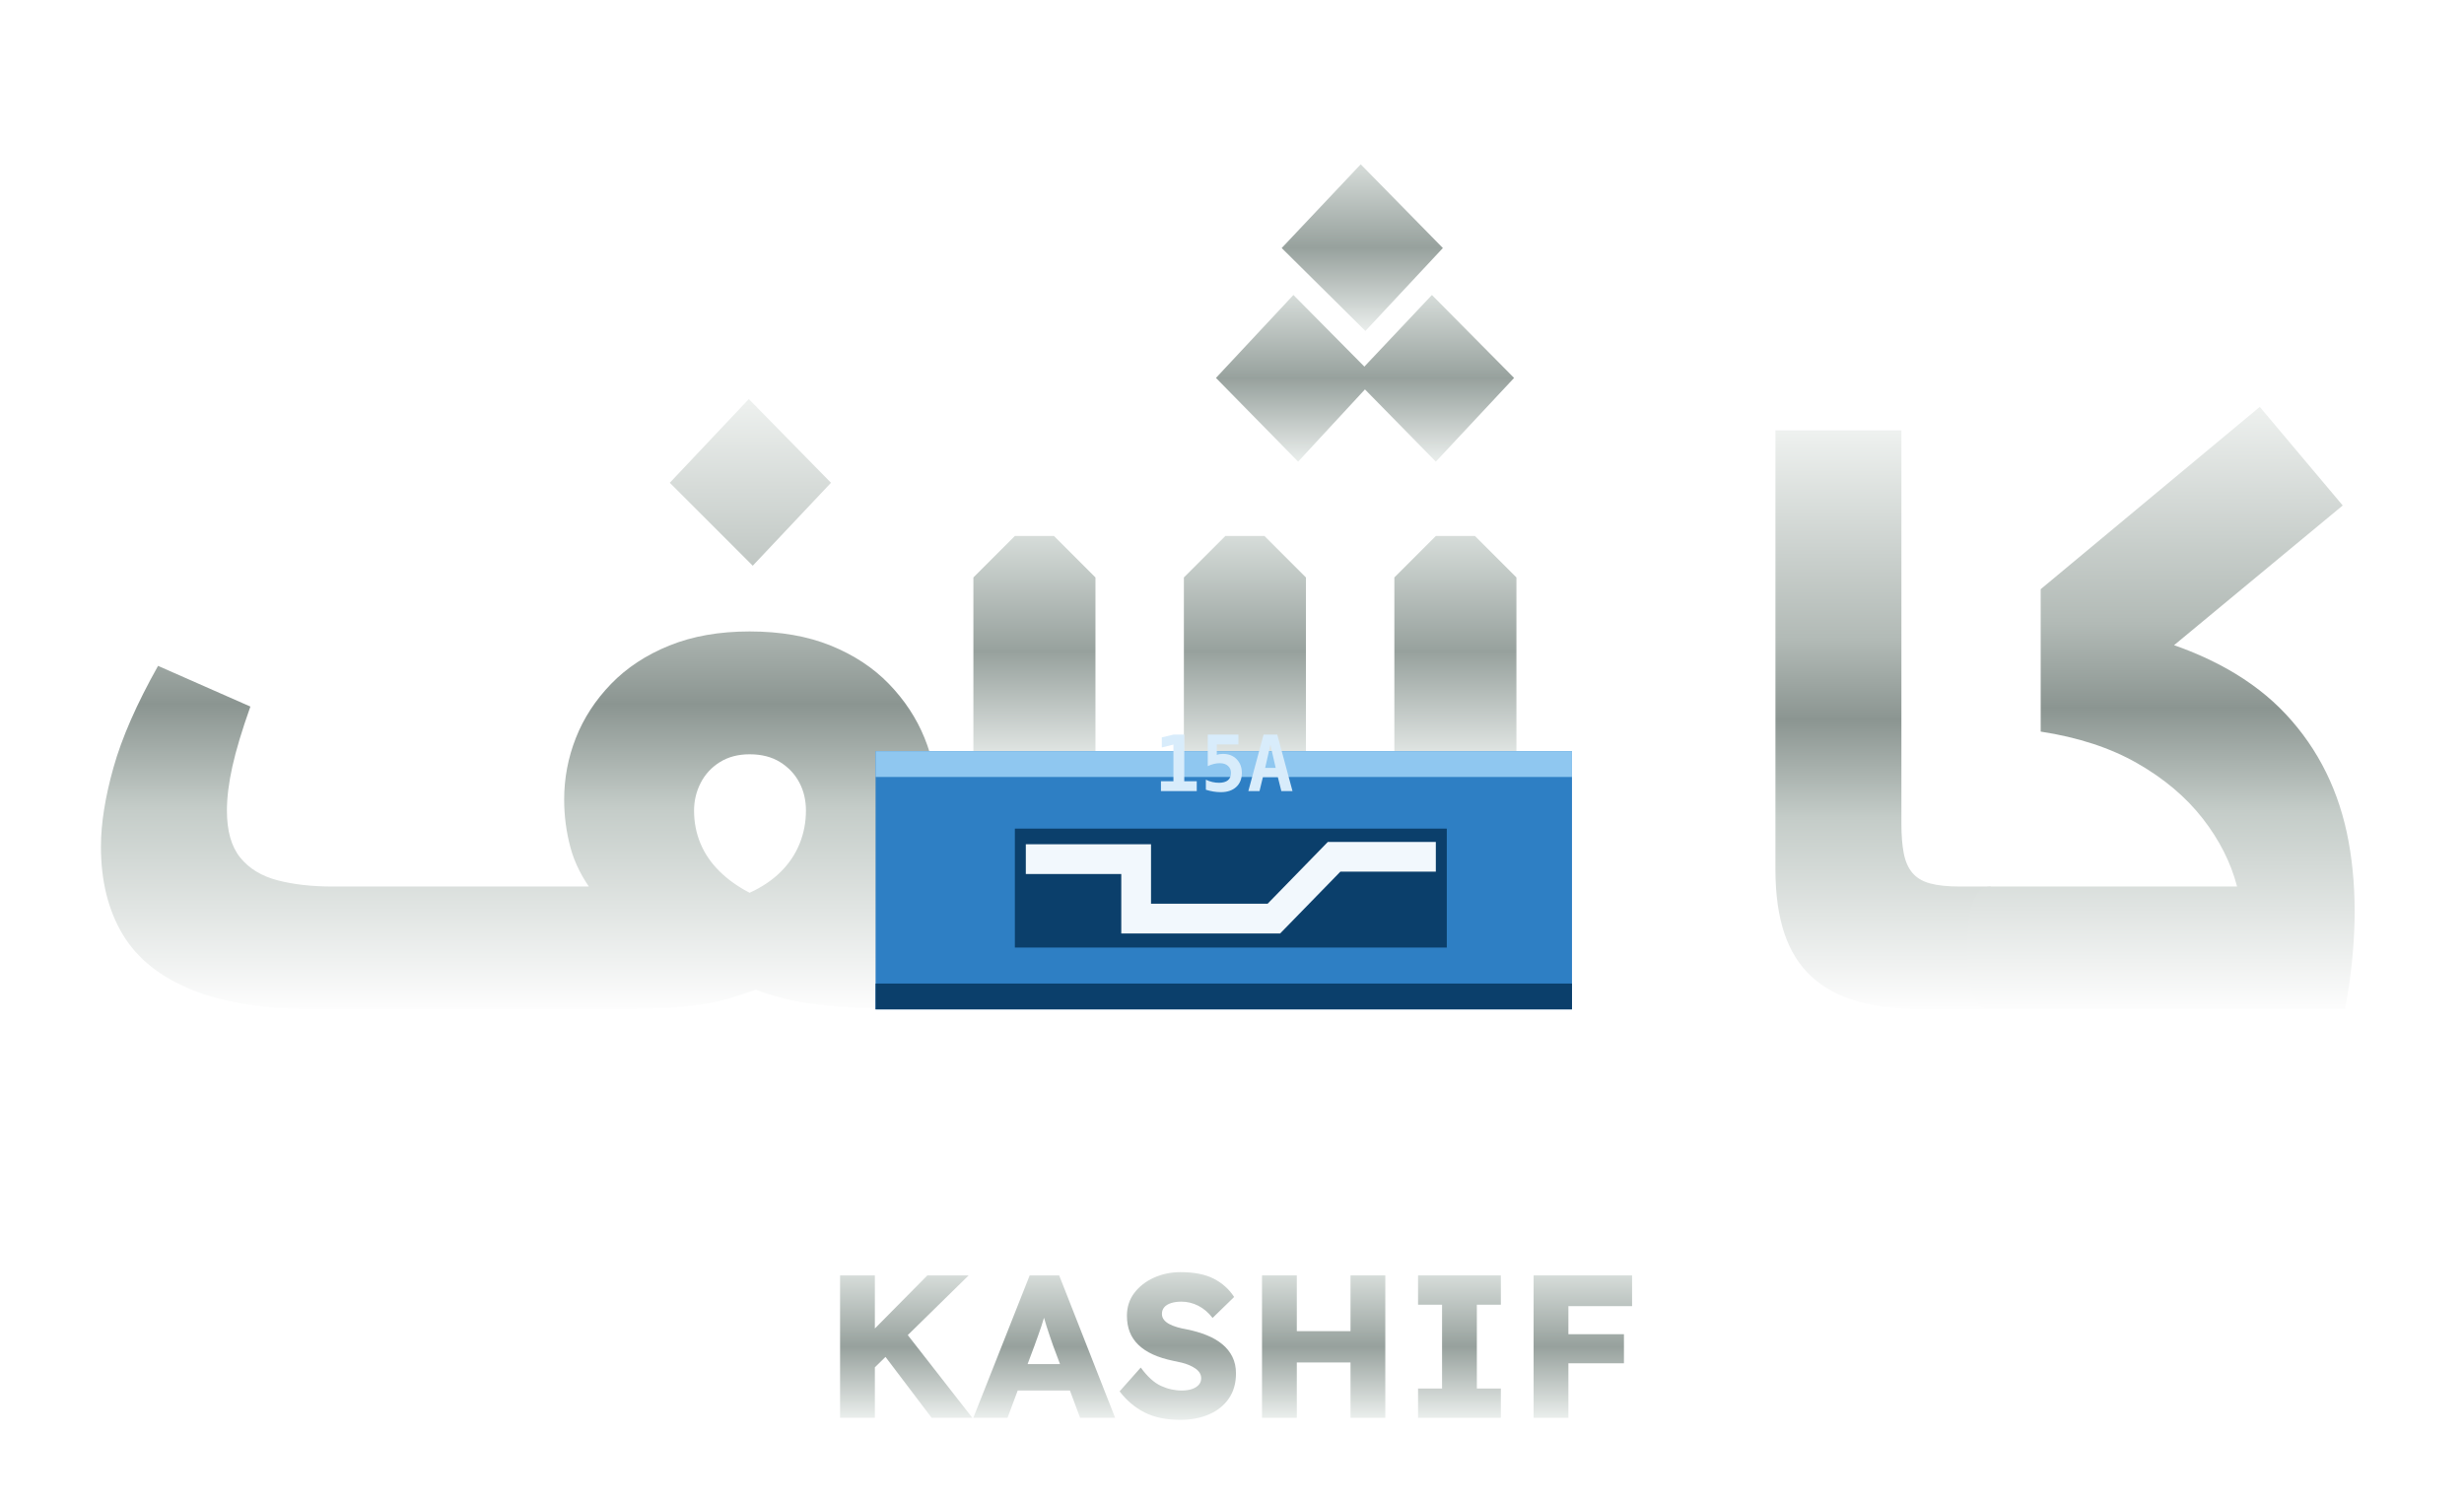
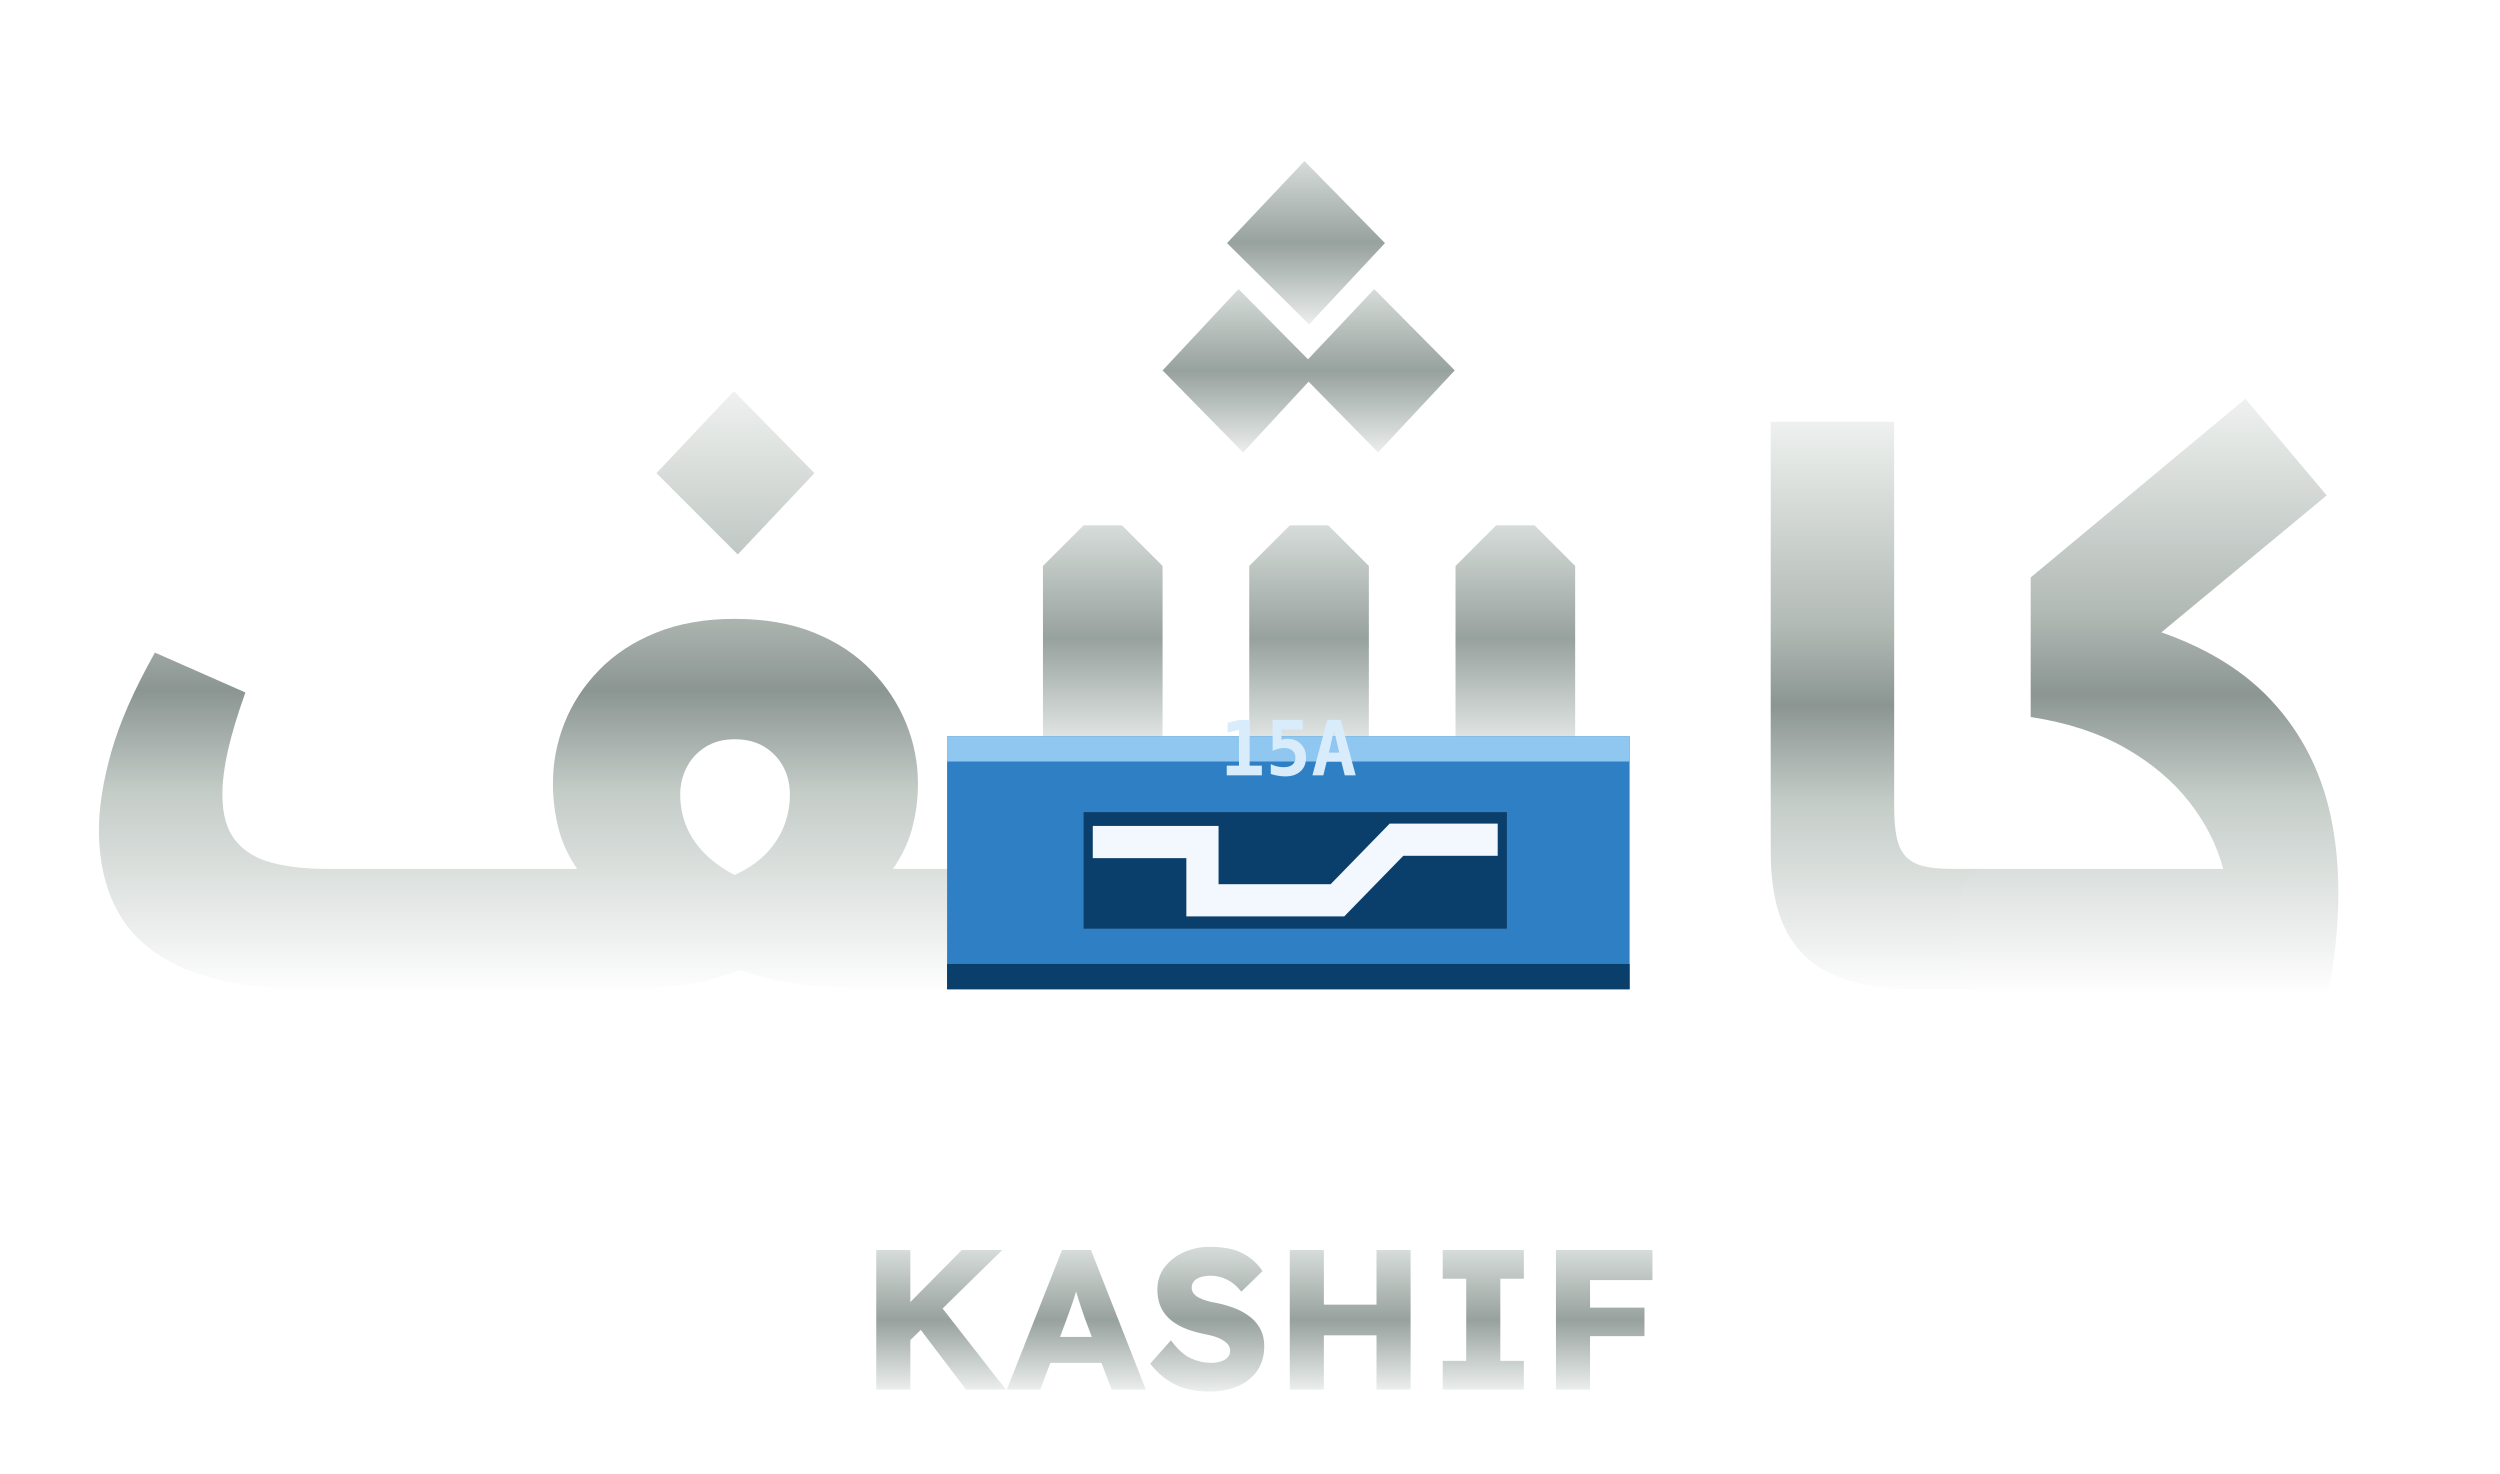
- <svg xmlns="http://www.w3.org/2000/svg" viewBox="0 0 3149 1922" role="img" aria-label="كاشف — KASHIF">
+ <svg xmlns="http://www.w3.org/2000/svg" viewBox="0 0 3260 1922" role="img" aria-label="كاشف — KASHIF">
  <defs>
    <linearGradient id="k-steel" x1="0" y1="0" x2="0" y2="1">
      <stop offset="0" stop-color="#fdfdfd" />
      <stop offset=".33" stop-color="#c4ccc8" />
      <stop offset=".5" stop-color="#8b9591" />
      <stop offset=".64" stop-color="#b2bab6" />
      <stop offset="1" stop-color="#eef1ef" />
    </linearGradient>
    <linearGradient id="k-steel2" x1="0" y1="0" x2="0" y2="1">
      <stop offset="0" stop-color="#eaeeec" />
      <stop offset=".5" stop-color="#97a19d" />
      <stop offset="1" stop-color="#d6dcd9" />
    </linearGradient>
  </defs>
  <g transform="translate(110 1290) scale(1 -1)">
    <g fill="url(#k-steel)">
      <path d="M298 0Q198 0 136.5 24.5Q75 49 47.0 95.5Q19 142 19 208Q19 252 35.0 309.0Q51 366 92 439L210 387Q194 342 187.0 310.5Q180 279 180 254Q180 215 197.0 194.0Q214 173 244.5 165.0Q275 157 315 157H684L570 0ZM533 0V157H677Q674 156 669.5 154.0Q665 152 659.5 150.5Q654 149 649 148Q627 177 619.0 207.0Q611 237 611 268Q611 309 626.0 347.0Q641 385 671.0 416.0Q701 447 745.5 465.0Q790 483 848 483Q907 483 951.5 465.0Q996 447 1026.0 416.0Q1056 385 1071.5 347.0Q1087 309 1087 268Q1087 236 1078.5 206.5Q1070 177 1048 148Q1039 150 1038.0 152.0Q1037 154 1028 157H1145V0H1120Q1049 0 1002.5 1.5Q956 3 922.0 8.0Q888 13 856 25Q841 20 827.0 15.5Q813 11 793.5 7.5Q774 4 742.5 2.0Q711 0 660 0ZM848 149Q872 160 888.0 176.0Q904 192 912.0 212.0Q920 232 920 254Q920 274 911.5 290.0Q903 306 887.0 316.0Q871 326 848 326Q826 326 810.0 316.0Q794 306 785.5 289.5Q777 273 777 254Q777 232 785.0 212.5Q793 193 809.0 177.0Q825 161 848 149ZM533 157H543V0H533Q503 0 503 78Q503 157 533 157ZM852 567 746 673 847 780 952 673Z" transform="translate(0 0)" />
-       <path d="M261 0Q211 0 175.0 10.0Q139 20 115.5 41.5Q92 63 80.5 97.0Q69 131 69 179V740H230V237Q230 215 233.0 199.5Q236 184 244.0 174.5Q252 165 266.5 161.0Q281 157 305 157H344V0Z" transform="translate(2090 0)" />
-       <path d="M64 537 344 770 450 644 176 417 201 476Q315 444 377.5 377.0Q440 310 457.5 214.5Q475 119 453 0H0V157H315Q303 203 271.0 244.0Q239 285 187.5 314.5Q136 344 64 355ZM0 157H10V0H0Q-30 0 -30 78Q-30 157 0 157Z" transform="translate(2434 0)" />
+       <path d="M261 0Q211 0 175.0 10.0Q139 20 115.5 41.5Q92 63 80.5 97.0Q69 131 69 179V740H230V237Q230 215 233.0 199.5Q236 184 244.0 174.5Q252 165 266.5 161.0Q281 157 305 157H344V0Z" transform="translate(2130 0)" />
+       <path d="M64 537 344 770 450 644 176 417 201 476Q315 444 377.5 377.0Q440 310 457.5 214.5Q475 119 453 0H0V157H315Q303 203 271.0 244.0Q239 285 187.5 314.5Q136 344 64 355ZM0 157H10V0H0Q-30 0 -30 78Q-30 157 0 157Z" transform="translate(2474 0)" />
    </g>
    <g fill="url(#k-steel2)">
-       <path d="M490 565 383 671 484 778 589 671Z" transform="translate(1145 302)" />
-       <path d="M404 398 299 505 398 611 503 505Z" transform="translate(1145 302)" />
-       <path d="M580 398 475 505 575 611 680 505Z" transform="translate(1145 302)" />
+       <path d="M490 565 383 671 484 778 589 671Z" transform="translate(1107 302)" />
+       <path d="M404 398 299 505 398 611 503 505Z" transform="translate(1107 302)" />
+       <path d="M580 398 475 505 575 611 680 505Z" transform="translate(1107 302)" />
    </g>
-     <path d="M1134 310 h156 V552 l-53 53 h-50 l-53 -53 Z" fill="url(#k-steel2)" />
-     <path d="M1403 310 h156 V552 l-53 53 h-50 l-53 -53 Z" fill="url(#k-steel2)" />
-     <path d="M1672 310 h156 V552 l-53 53 h-50 l-53 -53 Z" fill="url(#k-steel2)" />
-     <rect x="1009" y="0" width="890" height="330" fill="#2e7fc4" />
-     <rect x="1009" y="297" width="890" height="33" fill="#8fc7f0" />
-     <rect x="1009" y="0" width="890" height="33" fill="#0b3f6b" />
-     <rect x="1187" y="79" width="552" height="152" fill="#0b3f6b" />
-     <polyline points="1220 192 1342 192 1342 116 1518 116 1595 195 1706 195" fill="none" stroke="#f2f8fd" stroke-width="38" stroke-linecap="square" stroke-linejoin="miter" />
-     <g transform="translate(1454 279) scale(1 -1)">
+     <path d="M1250 310 h156 V552 l-53 53 h-50 l-53 -53 Z" fill="url(#k-steel2)" />
+     <path d="M1519 310 h156 V552 l-53 53 h-50 l-53 -53 Z" fill="url(#k-steel2)" />
+     <path d="M1788 310 h156 V552 l-53 53 h-50 l-53 -53 Z" fill="url(#k-steel2)" />
+     <rect x="1125" y="0" width="890" height="330" fill="#2e7fc4" />
+     <rect x="1125" y="297" width="890" height="33" fill="#8fc7f0" />
+     <rect x="1125" y="0" width="890" height="33" fill="#0b3f6b" />
+     <rect x="1303" y="79" width="552" height="152" fill="#0b3f6b" />
+     <polyline points="1336 192 1458 192 1458 116 1634 116 1711 195 1822 195" fill="none" stroke="#f2f8fd" stroke-width="42" stroke-linecap="square" stroke-linejoin="miter" />
+     <g transform="translate(1570 279) scale(1 -1)">
      <text text-anchor="middle" font-family="ui-monospace,SFMono-Regular,monospace" font-size="99" font-weight="700" fill="#d8ecfb">15A</text>
    </g>
  </g>
-   <g transform="translate(1051 1812) scale(0.26 -0.26)" fill="url(#k-steel2)">
+   <g transform="translate(1120 1812) scale(0.26 -0.26)" fill="url(#k-steel2)">
    <path d="M214 205 170 350 516 700H719ZM87 0V700H258V0ZM537 0 278 342 393 441 737 0Z" transform="translate(0 0)" />
    <path d="M0 0 277 700H422L697 0H525L392 355Q385 376 376.5 400.0Q368 424 360.0 450.0Q352 476 345.0 500.0Q338 524 333 545L362 546Q356 521 349.0 497.0Q342 473 334.0 449.0Q326 425 317.5 401.5Q309 378 300 353L168 0ZM132 134 186 264H506L560 134Z" transform="translate(742 0)" />
    <path d="M320 -10Q216 -10 144.5 26.5Q73 63 22 130L126 247Q175 180 225.0 157.0Q275 134 328 134Q355 134 376.5 141.0Q398 148 410.5 161.5Q423 175 423 194Q423 209 415.5 221.0Q408 233 395.0 242.0Q382 251 365.0 258.5Q348 266 327.5 271.0Q307 276 286 280Q228 292 185.5 311.5Q143 331 114.5 358.5Q86 386 72.0 421.5Q58 457 58 502Q58 566 94.5 614.0Q131 662 191.0 689.0Q251 716 321 716Q423 716 485.5 683.5Q548 651 585 594L479 491Q448 531 408.5 551.0Q369 571 326 571Q297 571 275.0 564.0Q253 557 241.5 543.5Q230 530 230 511Q230 495 239.5 482.5Q249 470 266.0 461.0Q283 452 305.0 445.5Q327 439 351 435Q406 424 450.5 406.0Q495 388 527.0 361.5Q559 335 576.5 299.5Q594 264 594 218Q594 146 559.0 95.0Q524 44 462.0 17.0Q400 -10 320 -10Z" transform="translate(1439 0)" />
    <path d="M522 0V700H693V0ZM87 0V700H258V0ZM155 272V426H612V272Z" transform="translate(2074 0)" />
    <path d="M74 0V144H192V556H74V700H481V556H363V144H481V0Z" transform="translate(2854 0)" />
    <path d="M87 0V700H258V0ZM167 268V411H531V268ZM167 549V700H571V549Z" transform="translate(3409 0)" />
  </g>
</svg>
